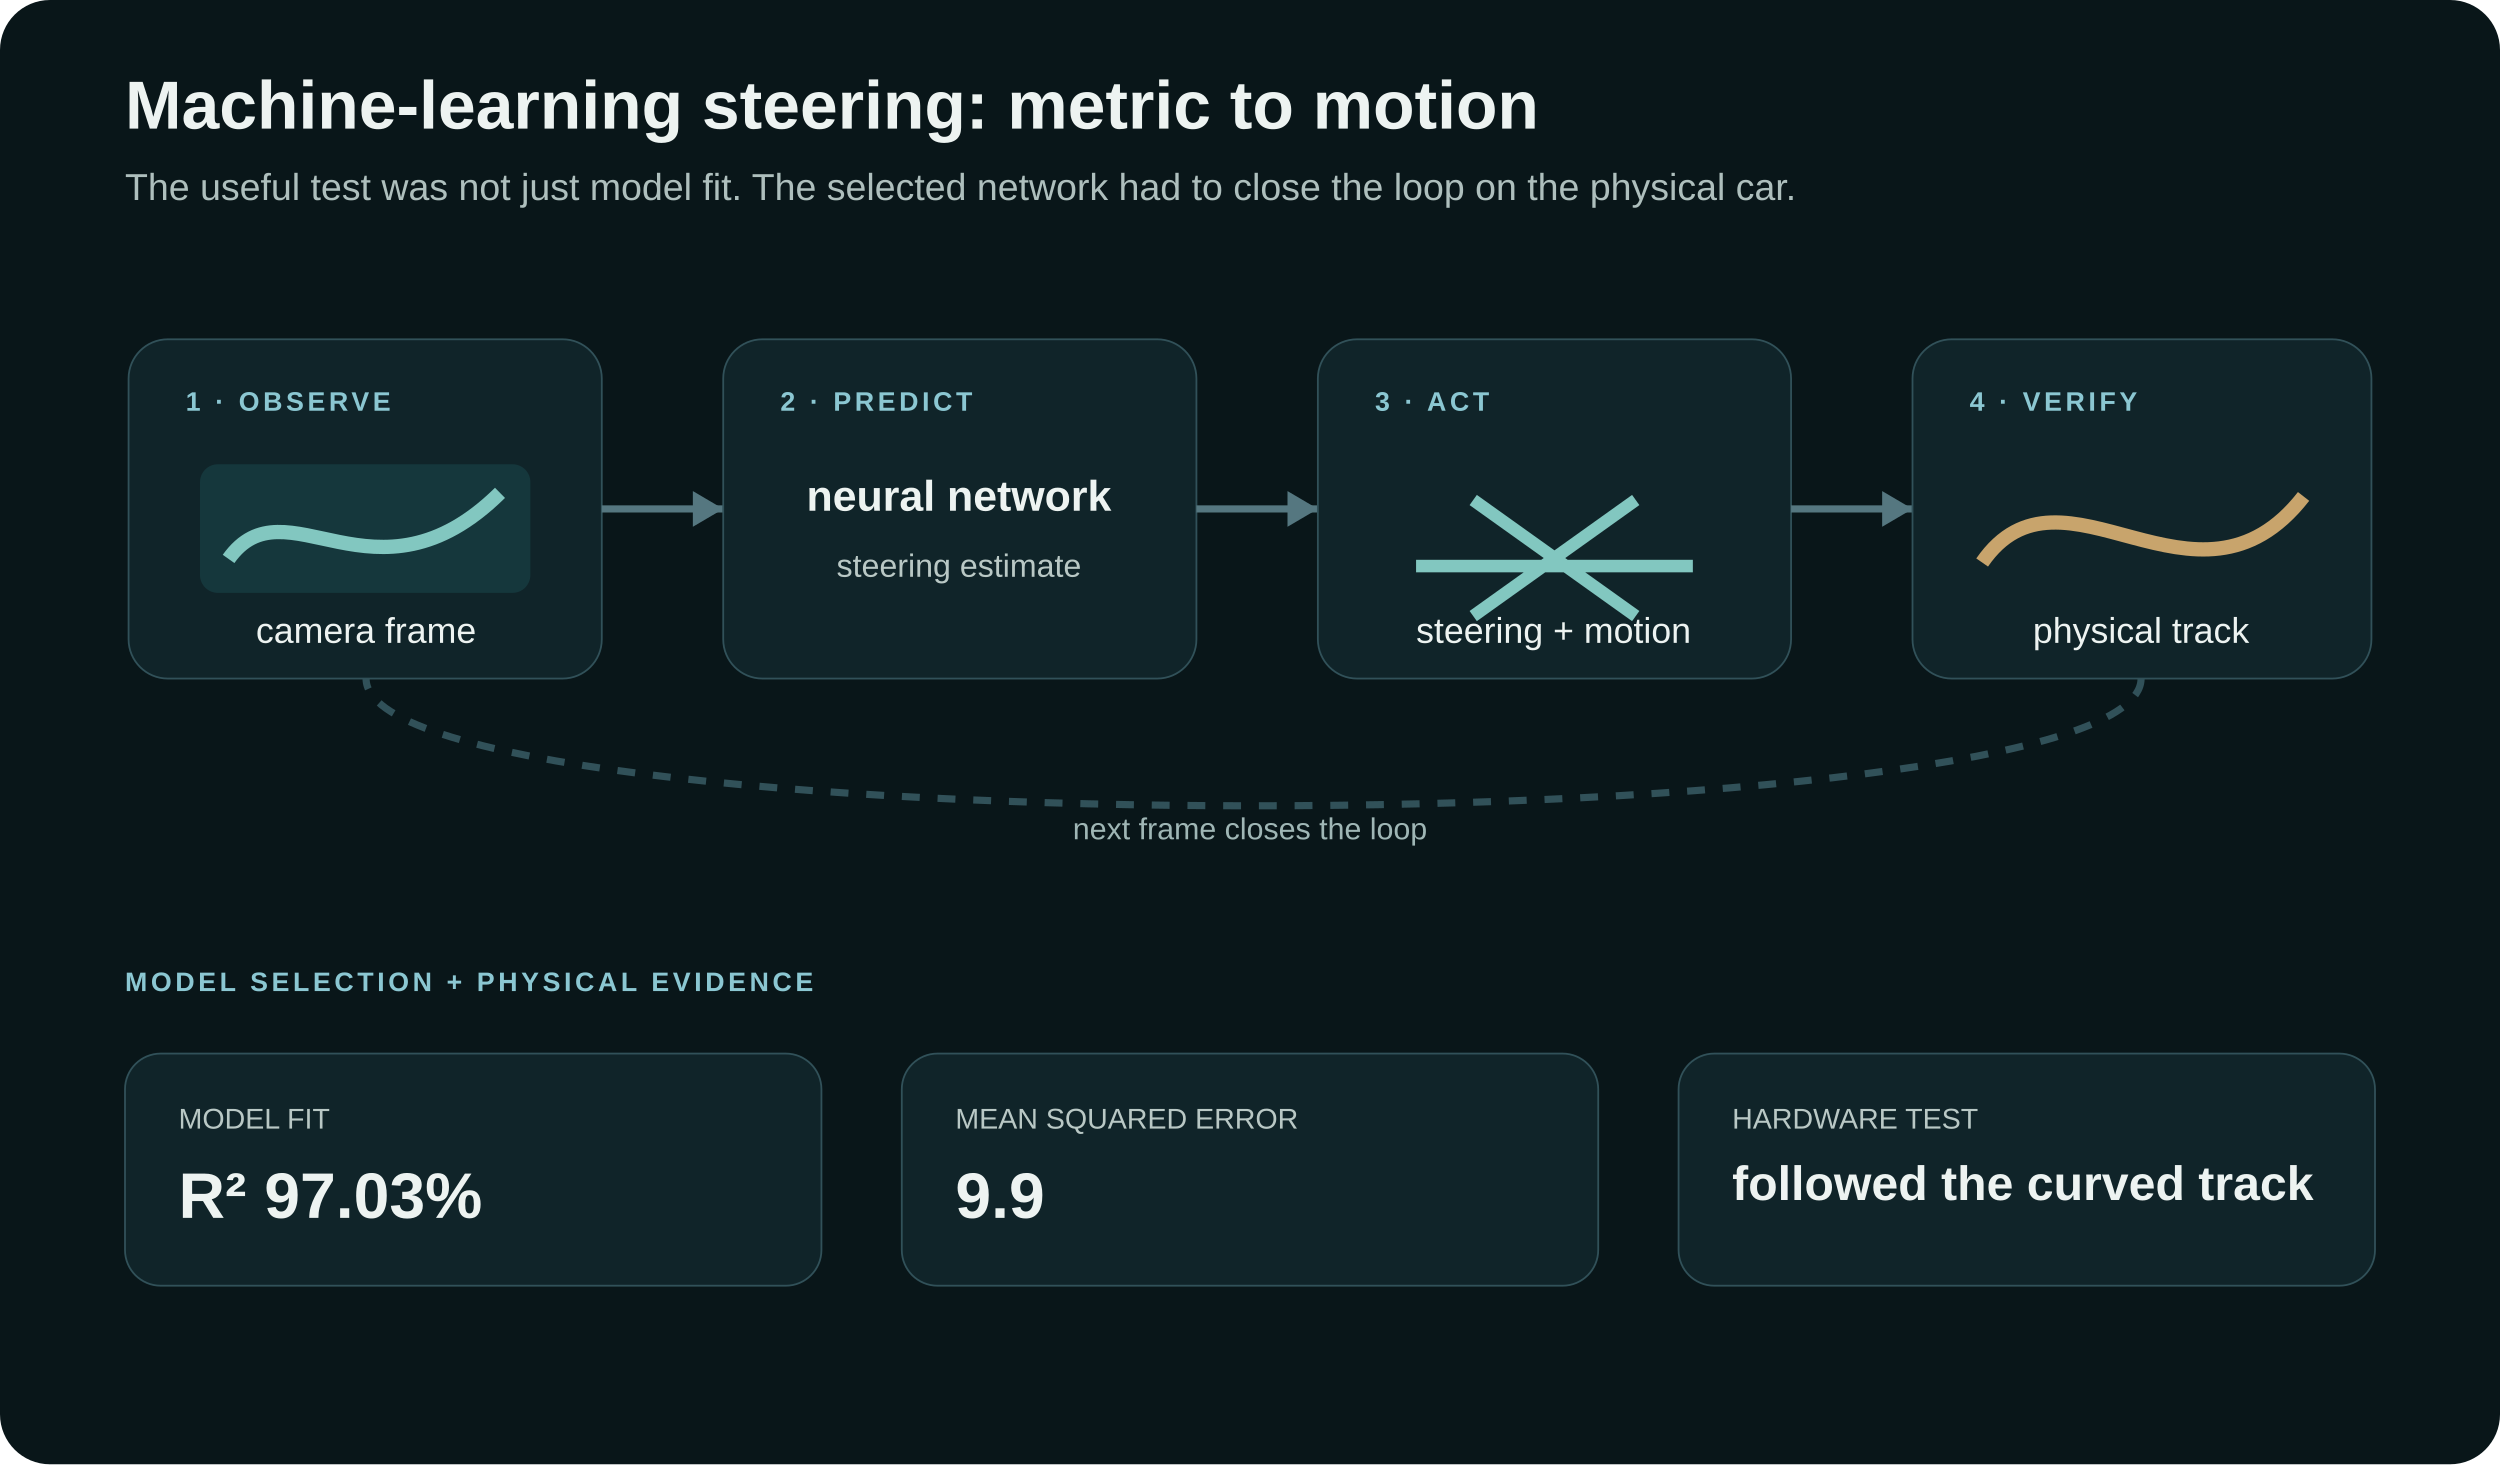
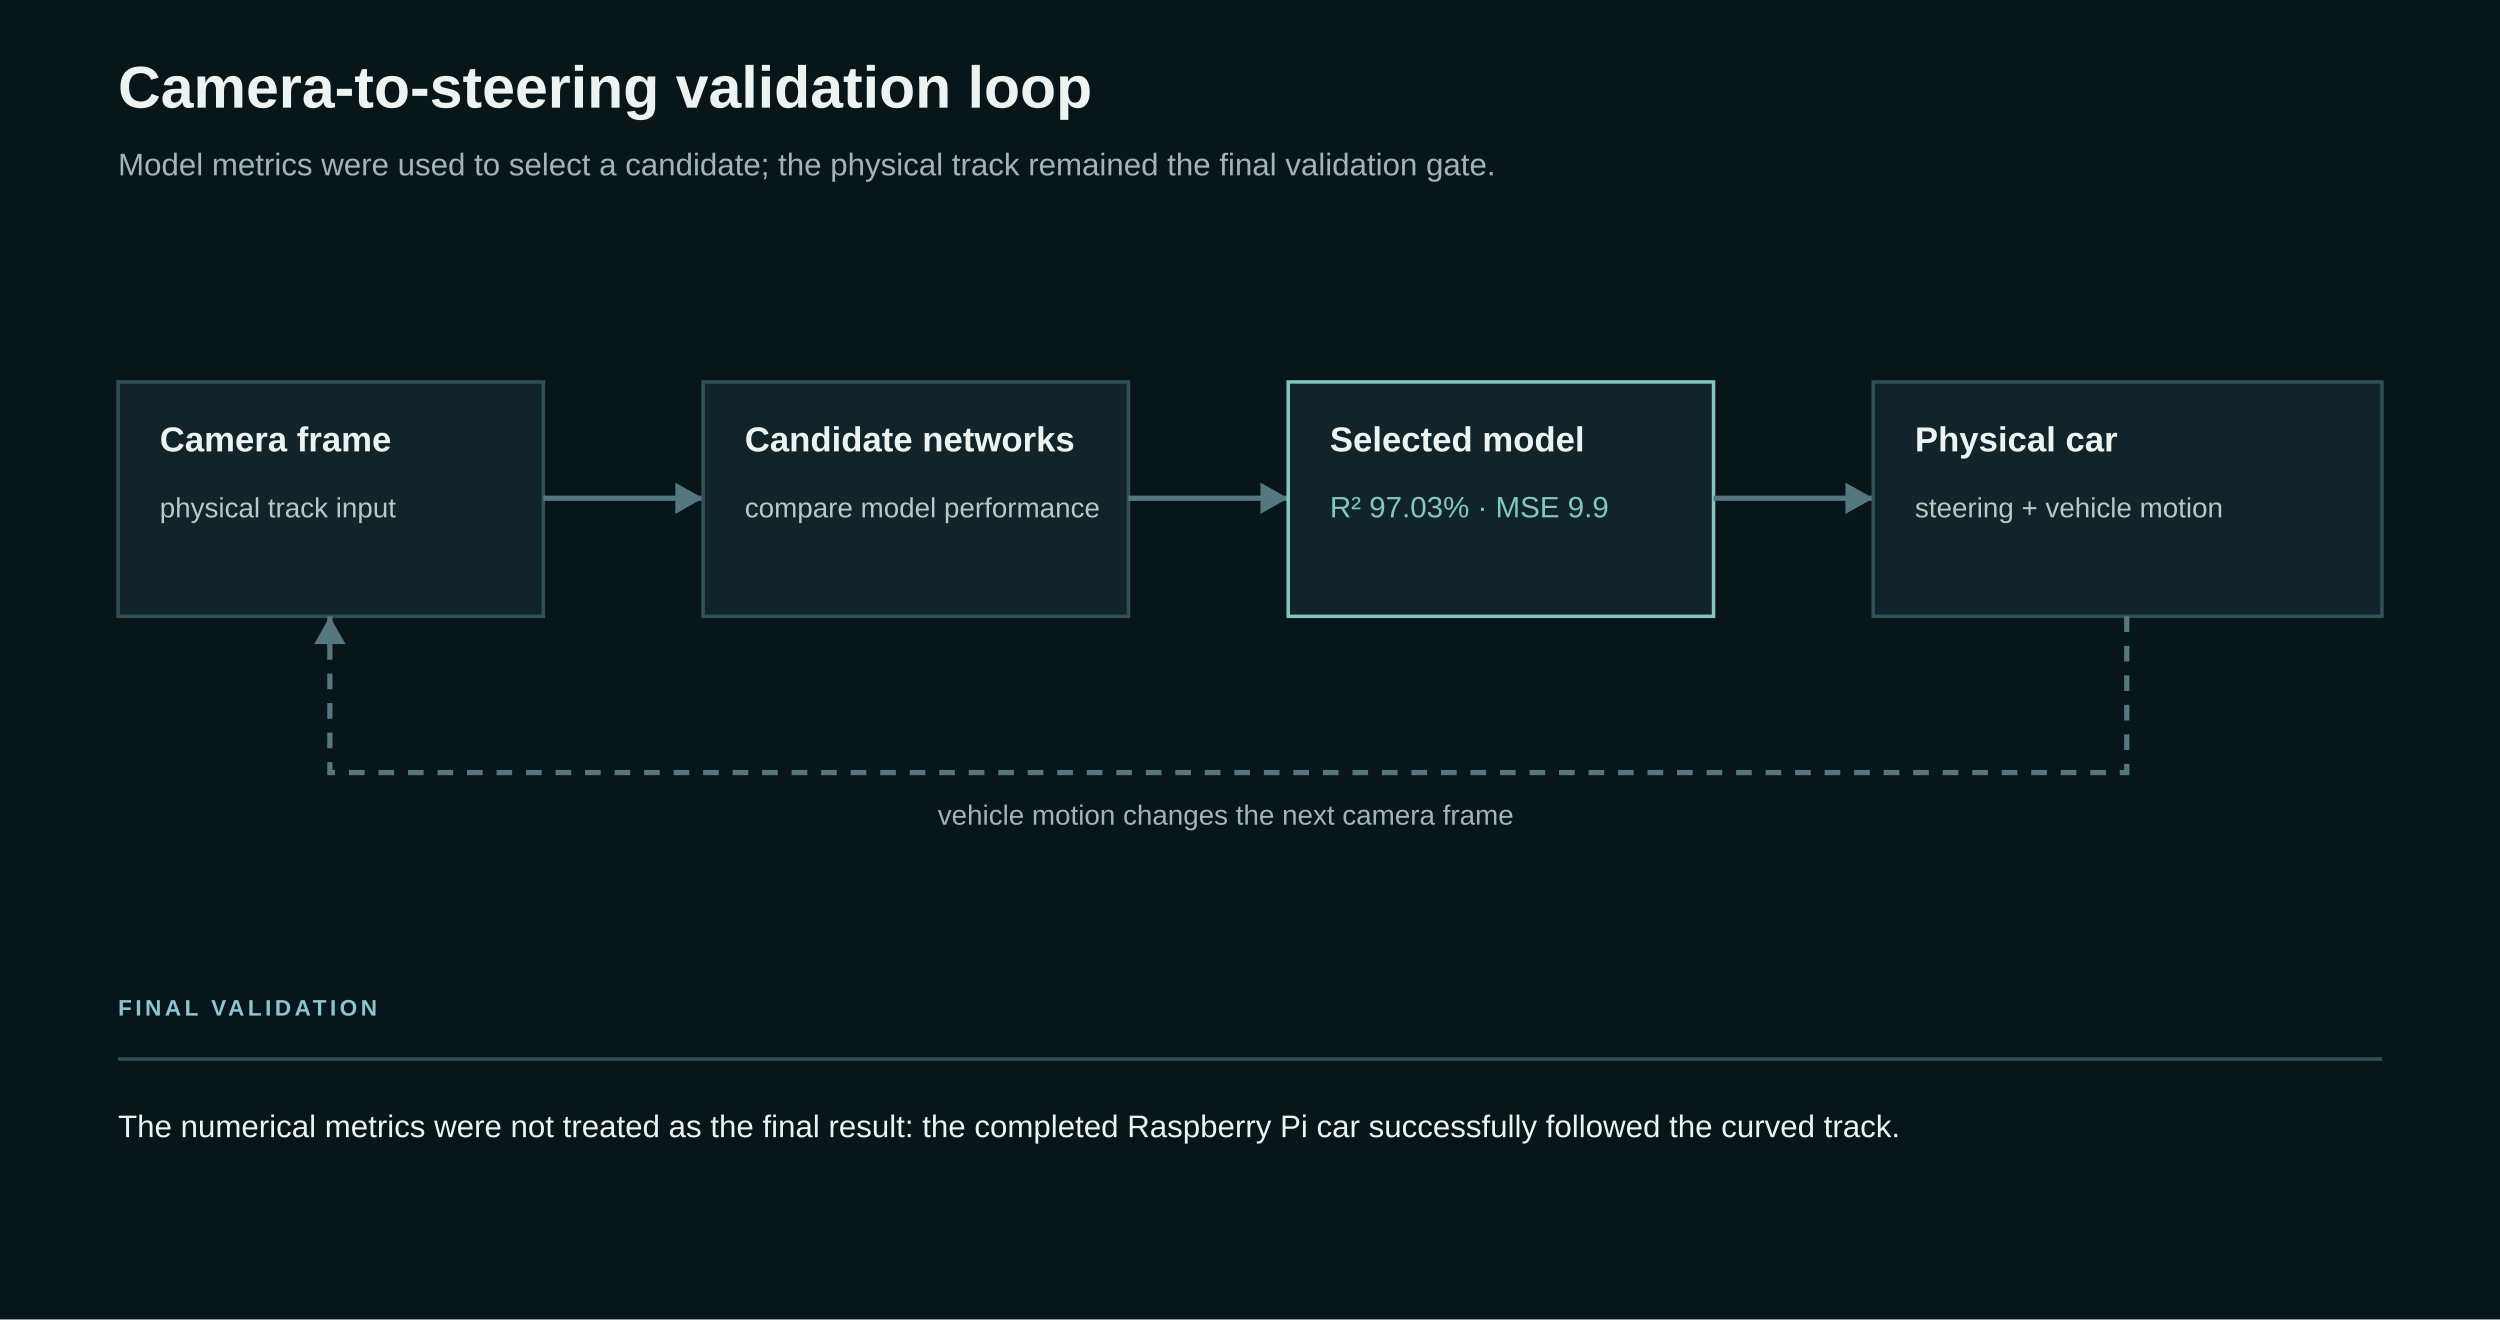
- <svg xmlns="http://www.w3.org/2000/svg" viewBox="0 0 1400 820">
-   <rect width="1400" height="820" rx="28" fill="#091619" />
+ <svg xmlns="http://www.w3.org/2000/svg" viewBox="0 0 1440 760">
+   <rect width="1440" height="760" fill="#091619" />
  <g font-family="Arial,Helvetica,sans-serif">
-     <text x="70" y="72" fill="#edf3f1" font-size="38" font-weight="700">Machine-learning steering: metric to motion</text>
-     <text x="70" y="112" fill="#aebfbd" font-size="21">The useful test was not just model fit. The selected network had to close the loop on the physical car.</text>
-     <rect x="72" y="190" width="265" height="190" rx="22" fill="#102429" stroke="#315159" />
-     <text x="104" y="230" fill="#8bc7d2" font-size="15" font-weight="700" letter-spacing="2">1 · OBSERVE</text>
-     <rect x="112" y="260" width="185" height="72" rx="10" fill="#15373c" />
-     <path d="M128 313 C160 268 210 345 280 276" fill="none" stroke="#82c7c0" stroke-width="8" />
-     <text x="205" y="360" text-anchor="middle" fill="#edf3f1" font-size="20">camera frame</text>
-     <path d="M337 285 H405" stroke="#557780" stroke-width="4" />
-     <polygon points="405,285 388,275 388,295" fill="#557780" />
-     <rect x="405" y="190" width="265" height="190" rx="22" fill="#102429" stroke="#315159" />
-     <text x="437" y="230" fill="#8bc7d2" font-size="15" font-weight="700" letter-spacing="2">2 · PREDICT</text>
-     <text x="537" y="286" text-anchor="middle" fill="#edf3f1" font-size="24" font-weight="700">neural network</text>
-     <text x="537" y="323" text-anchor="middle" fill="#b9c8c5" font-size="18">steering estimate</text>
-     <path d="M670 285 H738" stroke="#557780" stroke-width="4" />
-     <polygon points="738,285 721,275 721,295" fill="#557780" />
-     <rect x="738" y="190" width="265" height="190" rx="22" fill="#102429" stroke="#315159" />
-     <text x="770" y="230" fill="#8bc7d2" font-size="15" font-weight="700" letter-spacing="2">3 · ACT</text>
-     <path d="M793 317 H948 M825 280 L916 345 M916 280 L825 345" stroke="#82c7c0" stroke-width="7" />
-     <text x="870" y="360" text-anchor="middle" fill="#edf3f1" font-size="20">steering + motion</text>
-     <path d="M1003 285 H1071" stroke="#557780" stroke-width="4" />
-     <polygon points="1071,285 1054,275 1054,295" fill="#557780" />
-     <rect x="1071" y="190" width="257" height="190" rx="22" fill="#102429" stroke="#315159" />
-     <text x="1103" y="230" fill="#8bc7d2" font-size="15" font-weight="700" letter-spacing="2">4 · VERIFY</text>
-     <path d="M1110 315 C1155 250 1230 355 1290 278" fill="none" stroke="#c8a46c" stroke-width="8" />
-     <text x="1199" y="360" text-anchor="middle" fill="#edf3f1" font-size="20">physical track</text>
-     <path d="M1199 380 C1199 475 205 475 205 380" fill="none" stroke="#315159" stroke-width="4" stroke-dasharray="10 10" />
-     <text x="700" y="470" text-anchor="middle" fill="#9fb6b5" font-size="17">next frame closes the loop</text>
-     <text x="70" y="555" fill="#8bc7d2" font-size="15" font-weight="700" letter-spacing="2">MODEL SELECTION + PHYSICAL EVIDENCE</text>
-     <rect x="70" y="590" width="390" height="130" rx="20" fill="#102429" stroke="#315159" />
-     <text x="100" y="632" fill="#b9c8c5" font-size="16">MODEL FIT</text>
-     <text x="100" y="682" fill="#edf3f1" font-size="36" font-weight="800">R² 97.03%</text>
-     <rect x="505" y="590" width="390" height="130" rx="20" fill="#102429" stroke="#315159" />
-     <text x="535" y="632" fill="#b9c8c5" font-size="16">MEAN SQUARED ERROR</text>
-     <text x="535" y="682" fill="#edf3f1" font-size="36" font-weight="800">9.9</text>
-     <rect x="940" y="590" width="390" height="130" rx="20" fill="#102429" stroke="#315159" />
-     <text x="970" y="632" fill="#b9c8c5" font-size="16">HARDWARE TEST</text>
-     <text x="970" y="672" fill="#edf3f1" font-size="27" font-weight="800">followed the curved track</text>
+     <text x="68" y="62" fill="#edf3f1" font-size="34" font-weight="700">Camera-to-steering validation loop</text>
+     <text x="68" y="101" fill="#9fb6b5" font-size="18">Model metrics were used to select a candidate; the physical track remained the final validation gate.</text>
+     <rect x="68" y="220" width="245" height="135" fill="#102429" stroke="#315159" stroke-width="2" />
+     <text x="92" y="260" fill="#edf3f1" font-size="20" font-weight="700">Camera frame</text>
+     <text x="92" y="298" fill="#b9c8c5" font-size="16">physical track input</text>
+     <path d="M313 287 H405" stroke="#557780" stroke-width="3" />
+     <polygon points="405,287 389,278 389,296" fill="#557780" />
+     <rect x="405" y="220" width="245" height="135" fill="#102429" stroke="#315159" stroke-width="2" />
+     <text x="429" y="260" fill="#edf3f1" font-size="20" font-weight="700">Candidate networks</text>
+     <text x="429" y="298" fill="#b9c8c5" font-size="16">compare model performance</text>
+     <path d="M650 287 H742" stroke="#557780" stroke-width="3" />
+     <polygon points="742,287 726,278 726,296" fill="#557780" />
+     <rect x="742" y="220" width="245" height="135" fill="#102429" stroke="#82c7c0" stroke-width="2" />
+     <text x="766" y="260" fill="#edf3f1" font-size="20" font-weight="700">Selected model</text>
+     <text x="766" y="298" fill="#82c7c0" font-size="17">R² 97.03% · MSE 9.9</text>
+     <path d="M987 287 H1079" stroke="#557780" stroke-width="3" />
+     <polygon points="1079,287 1063,278 1063,296" fill="#557780" />
+     <rect x="1079" y="220" width="293" height="135" fill="#102429" stroke="#315159" stroke-width="2" />
+     <text x="1103" y="260" fill="#edf3f1" font-size="20" font-weight="700">Physical car</text>
+     <text x="1103" y="298" fill="#b9c8c5" font-size="16">steering + vehicle motion</text>
+     <path d="M1225 355 V445 H190 V355" fill="none" stroke="#557780" stroke-width="3" stroke-dasharray="9 8" />
+     <polygon points="190,355 181,371 199,371" fill="#557780" />
+     <text x="706" y="475" text-anchor="middle" fill="#9fb6b5" font-size="16">vehicle motion changes the next camera frame</text>
+     <text x="68" y="585" fill="#8bc7d2" font-size="13" font-weight="700" letter-spacing="2">FINAL VALIDATION</text>
+     <line x1="68" y1="610" x2="1372" y2="610" stroke="#315159" stroke-width="2" />
+     <text x="68" y="655" fill="#edf3f1" font-size="18">The numerical metrics were not treated as the final result: the completed Raspberry Pi car successfully followed the curved track.</text>
  </g>
</svg>
